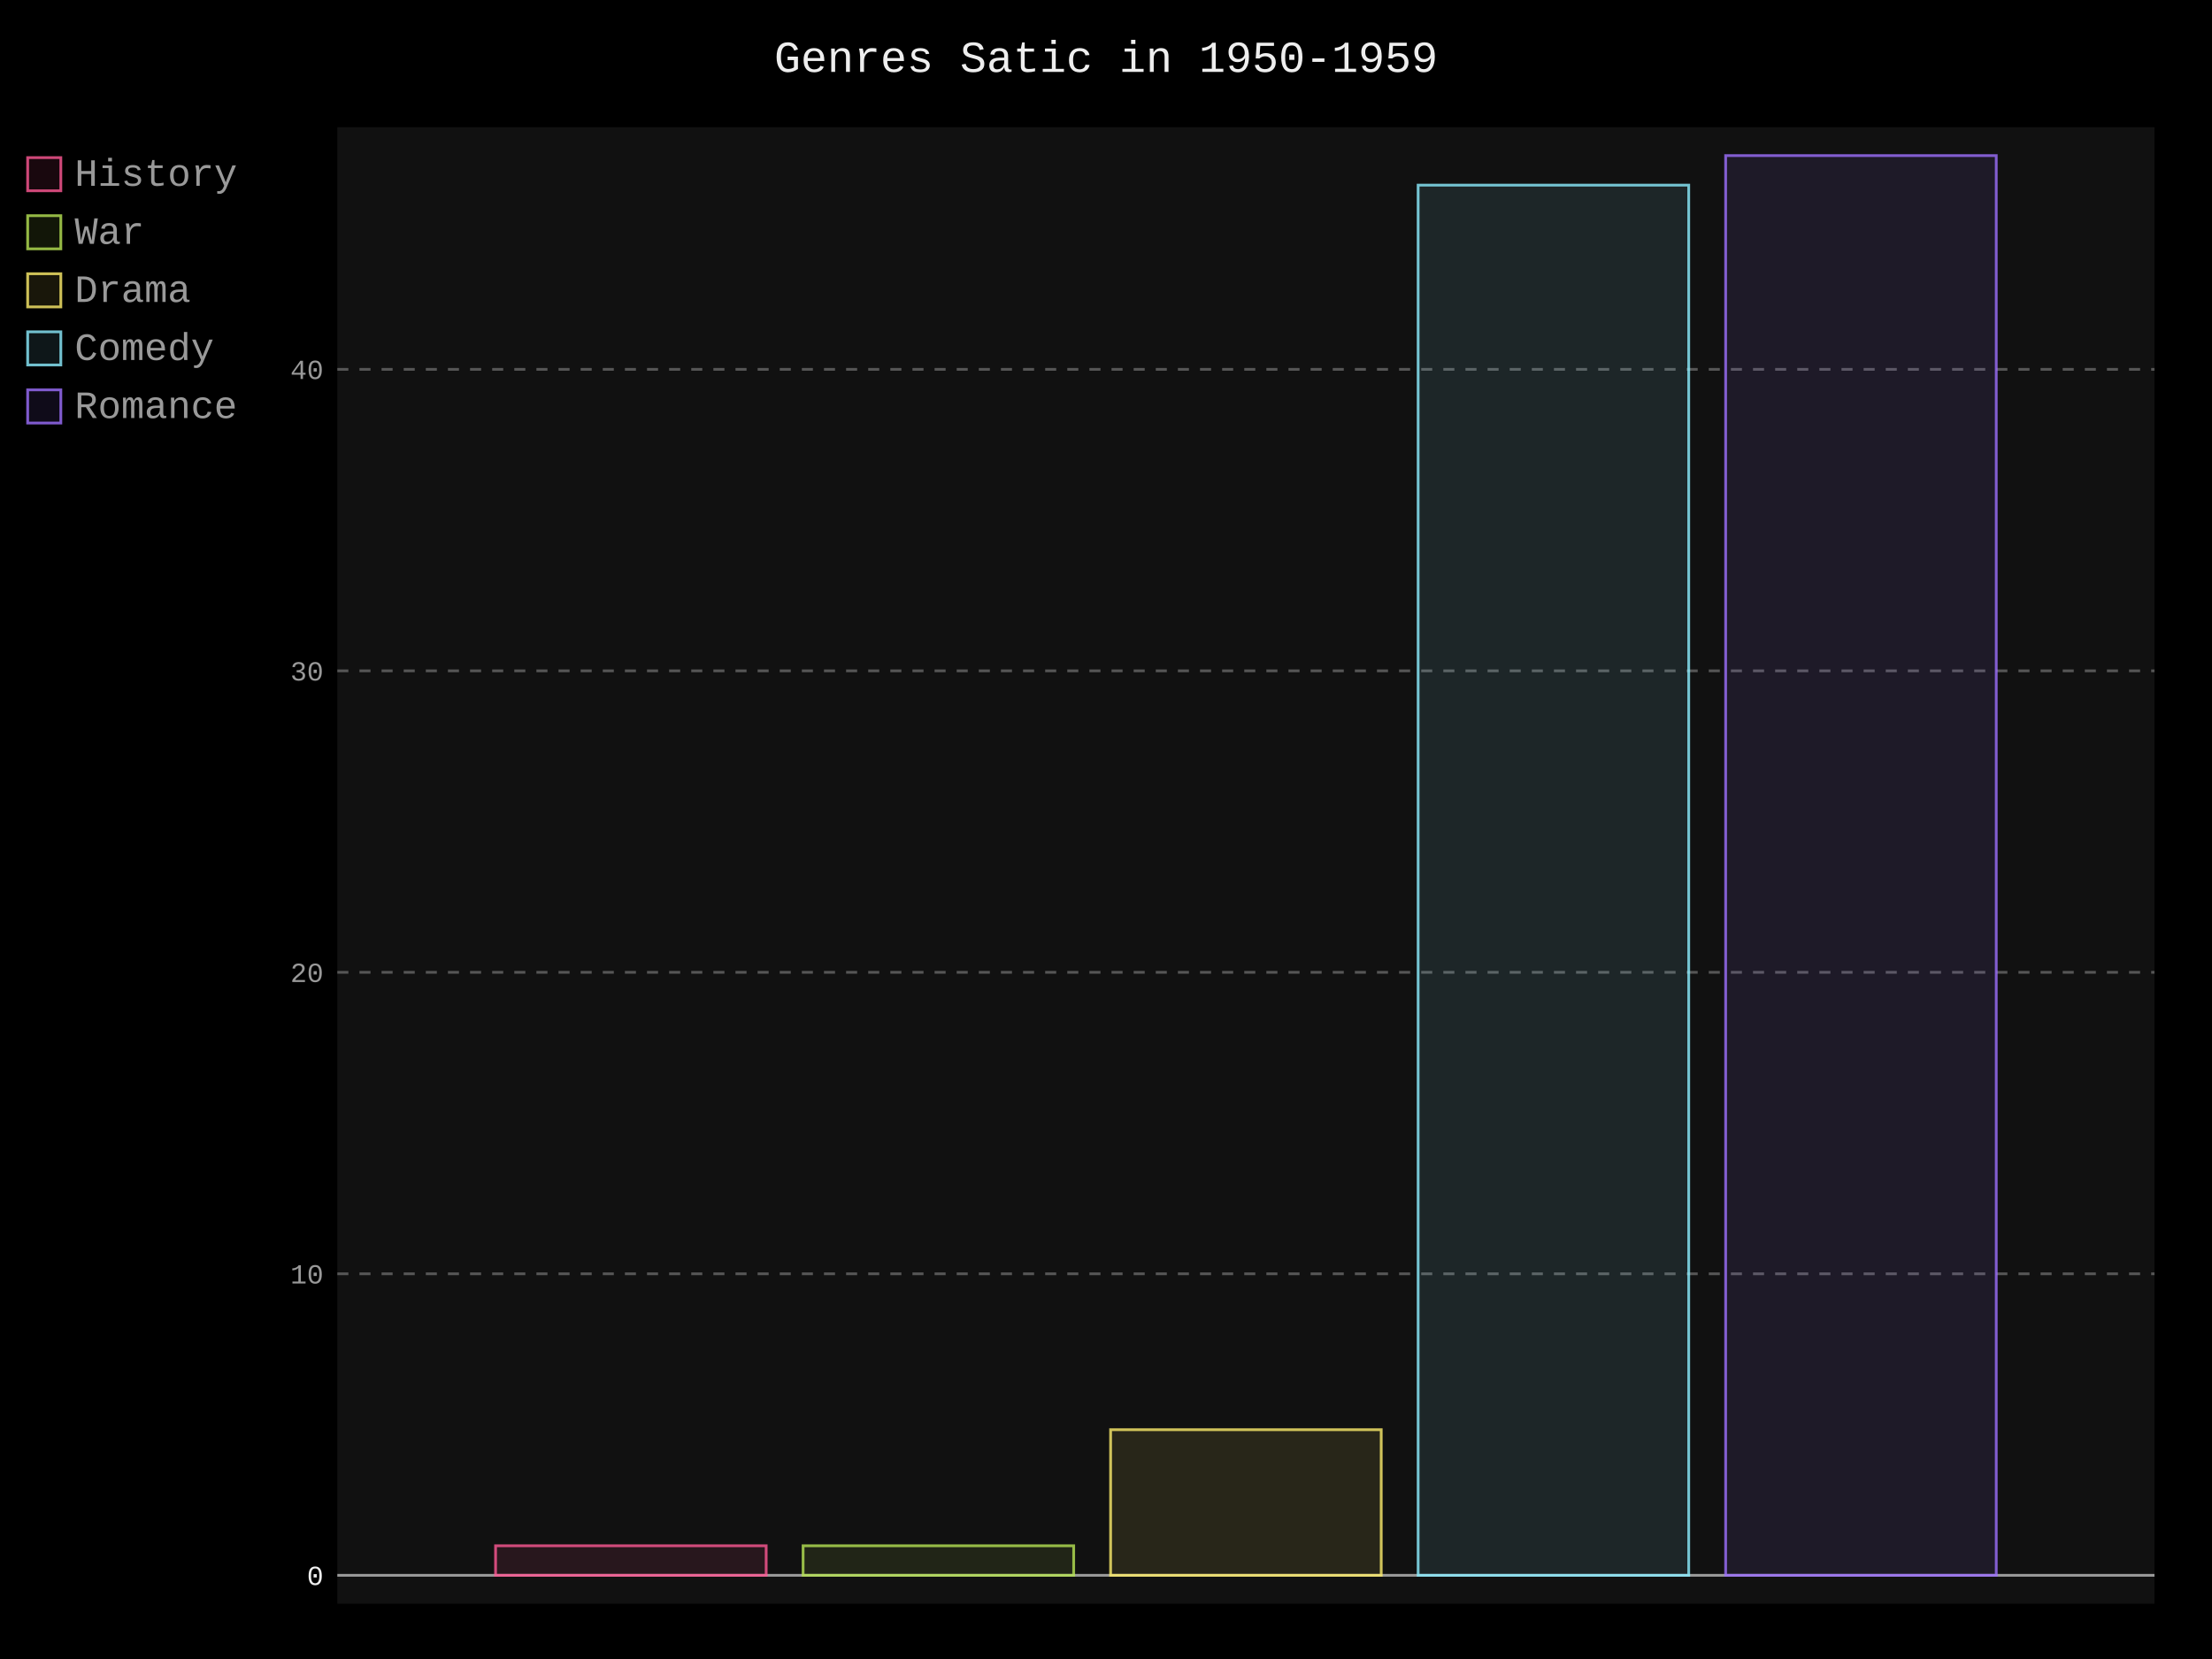
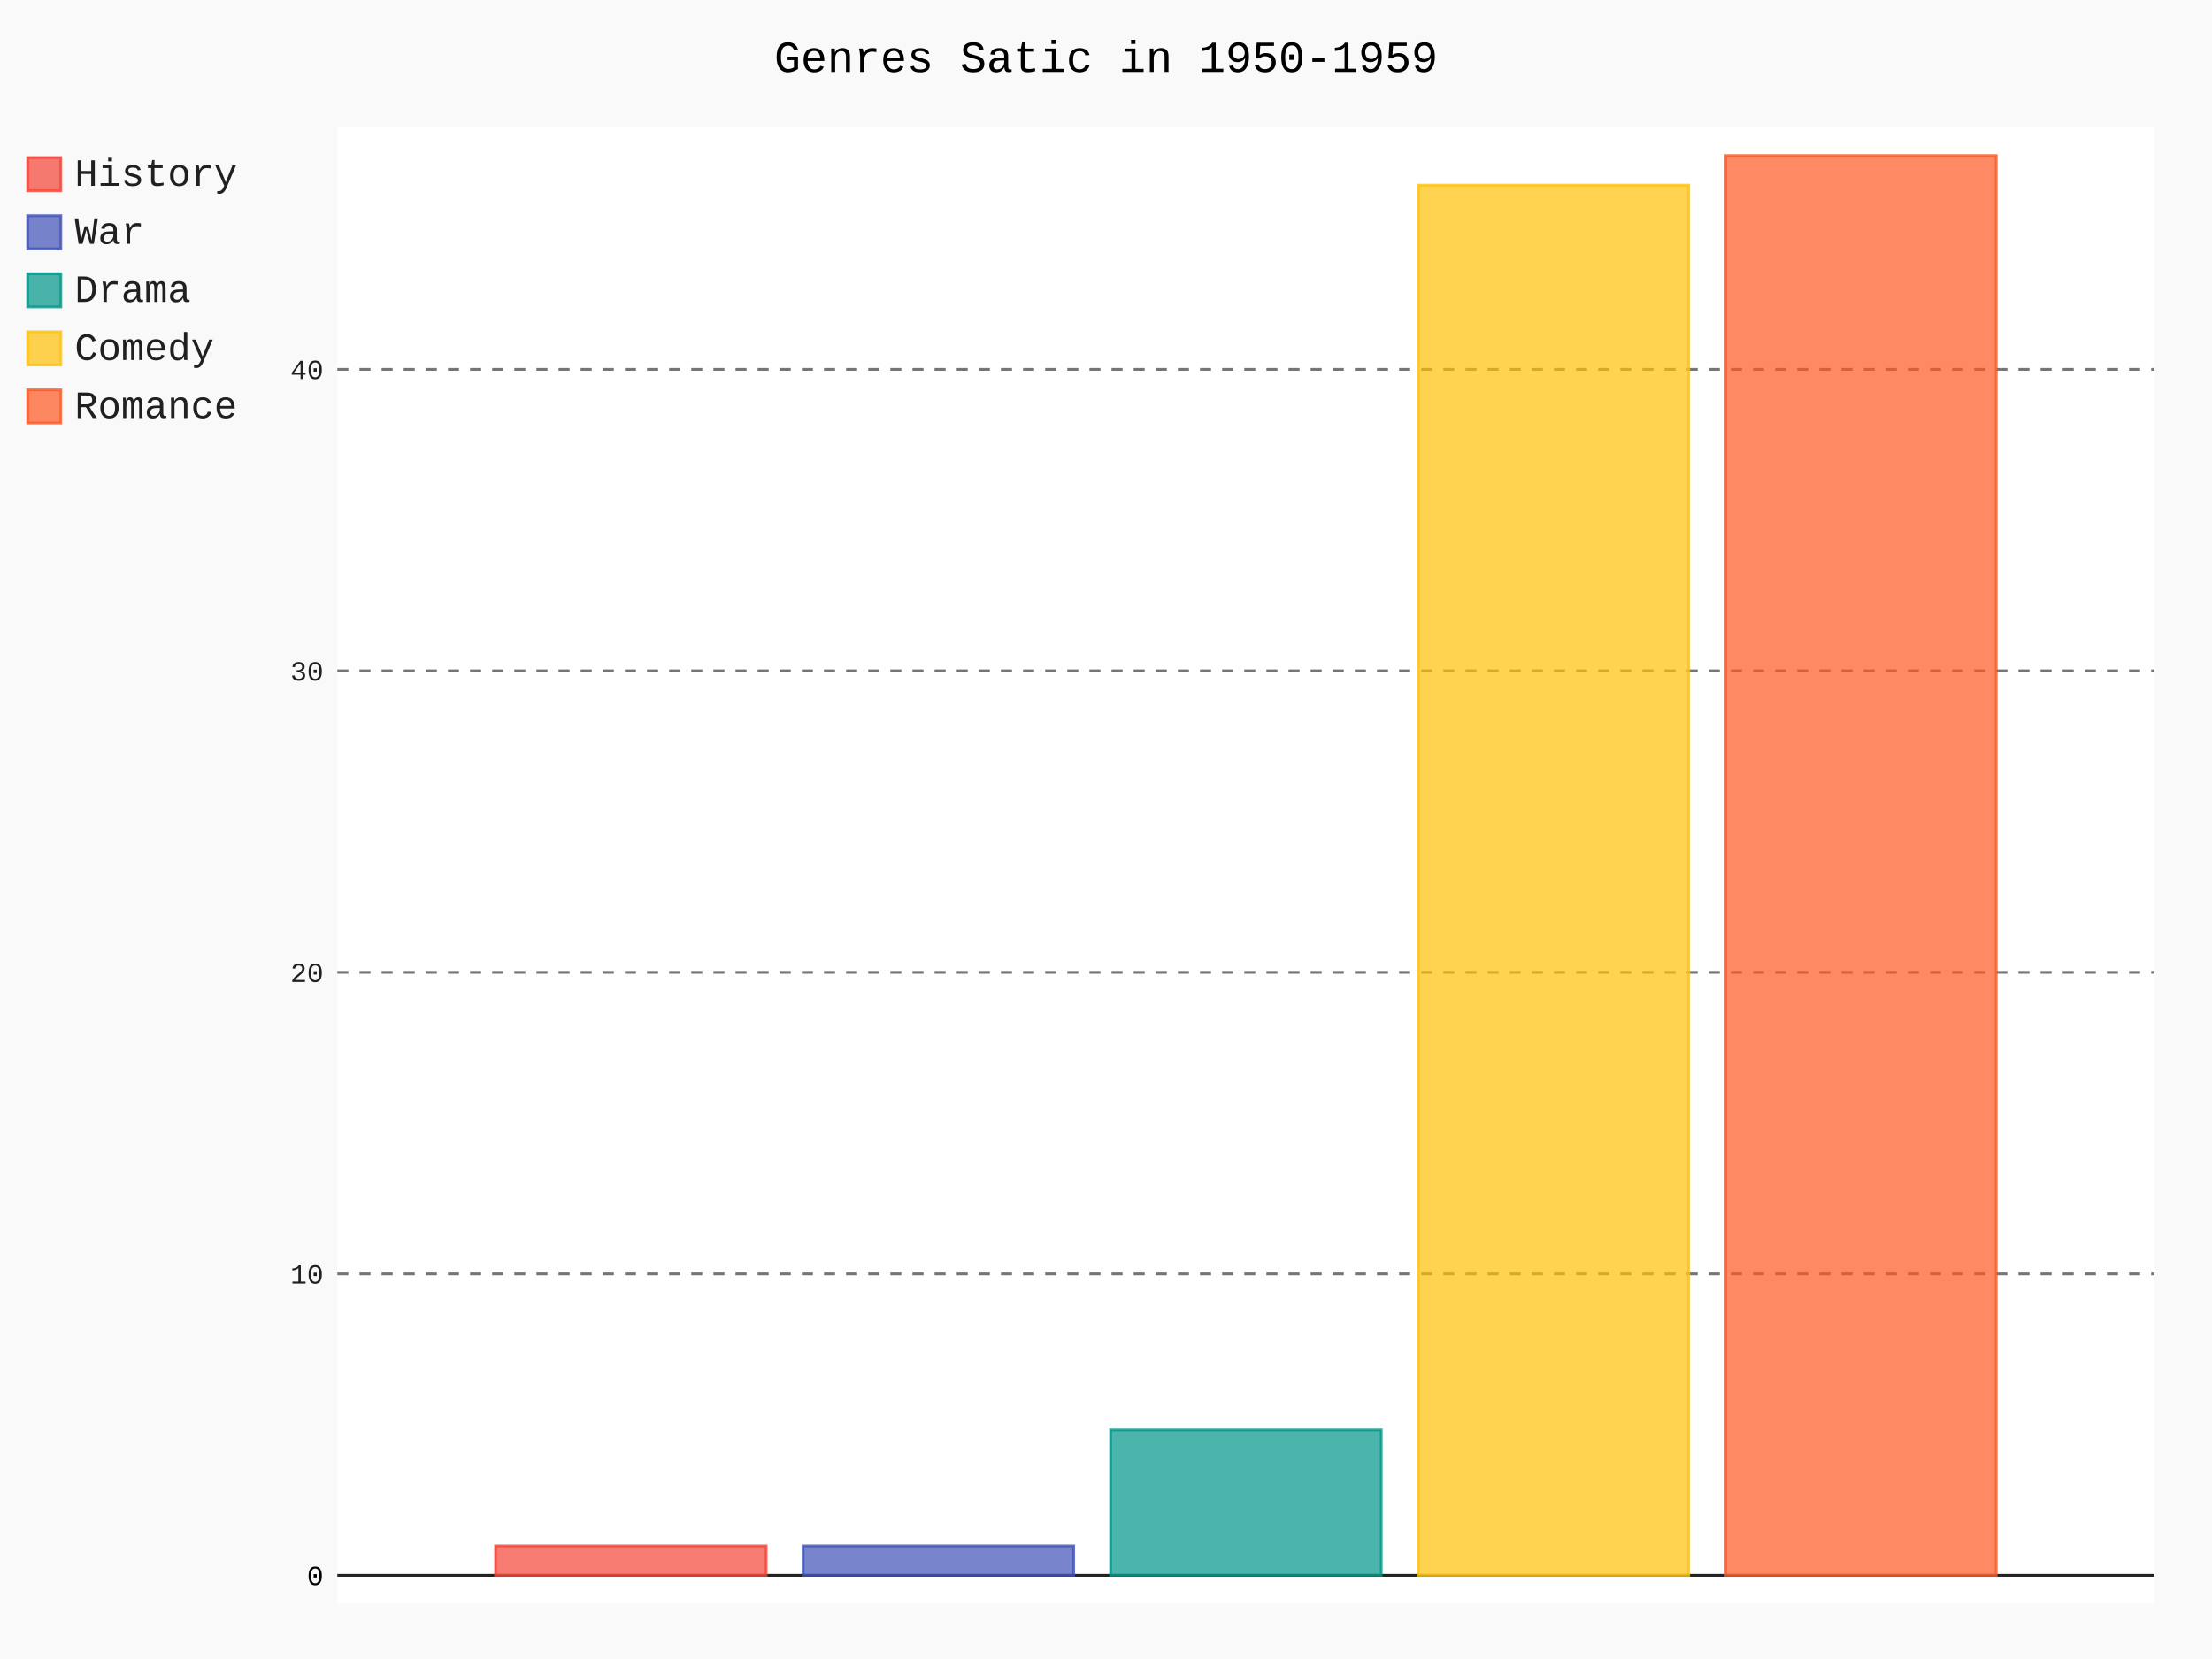
- <svg xmlns="http://www.w3.org/2000/svg" class="pygal-chart" id="chart-91539f4f-b035-446a-b286-eb2a6f38ca3c" viewBox="0 0 800 600">
+ <svg xmlns="http://www.w3.org/2000/svg" class="pygal-chart" id="chart-967e9059-d9f8-4655-95e0-9c04edd3b154" viewBox="0 0 800 600">
  <defs>
-     <style type="text/css">#chart-91539f4f-b035-446a-b286-eb2a6f38ca3c{-webkit-user-select:none;-webkit-font-smoothing:antialiased;font-family:Consolas,"Liberation Mono",Menlo,Courier,monospace}#chart-91539f4f-b035-446a-b286-eb2a6f38ca3c .title{font-family:Consolas,"Liberation Mono",Menlo,Courier,monospace;font-size:16px}#chart-91539f4f-b035-446a-b286-eb2a6f38ca3c .legends .legend text{font-family:Consolas,"Liberation Mono",Menlo,Courier,monospace;font-size:14px}#chart-91539f4f-b035-446a-b286-eb2a6f38ca3c .axis text{font-family:Consolas,"Liberation Mono",Menlo,Courier,monospace;font-size:10px}#chart-91539f4f-b035-446a-b286-eb2a6f38ca3c .axis text.major{font-family:Consolas,"Liberation Mono",Menlo,Courier,monospace;font-size:10px}#chart-91539f4f-b035-446a-b286-eb2a6f38ca3c .text-overlay text.value{font-family:Consolas,"Liberation Mono",Menlo,Courier,monospace;font-size:16px}#chart-91539f4f-b035-446a-b286-eb2a6f38ca3c .text-overlay text.label{font-family:Consolas,"Liberation Mono",Menlo,Courier,monospace;font-size:10px}#chart-91539f4f-b035-446a-b286-eb2a6f38ca3c .tooltip{font-family:Consolas,"Liberation Mono",Menlo,Courier,monospace;font-size:14px}#chart-91539f4f-b035-446a-b286-eb2a6f38ca3c text.no_data{font-family:Consolas,"Liberation Mono",Menlo,Courier,monospace;font-size:64px}
- #chart-91539f4f-b035-446a-b286-eb2a6f38ca3c{background-color:black}#chart-91539f4f-b035-446a-b286-eb2a6f38ca3c path,#chart-91539f4f-b035-446a-b286-eb2a6f38ca3c line,#chart-91539f4f-b035-446a-b286-eb2a6f38ca3c rect,#chart-91539f4f-b035-446a-b286-eb2a6f38ca3c circle{-webkit-transition:1s ease-out;-moz-transition:1s ease-out;transition:1s ease-out}#chart-91539f4f-b035-446a-b286-eb2a6f38ca3c .graph &gt; .background{fill:black}#chart-91539f4f-b035-446a-b286-eb2a6f38ca3c .plot &gt; .background{fill:#111}#chart-91539f4f-b035-446a-b286-eb2a6f38ca3c .graph{fill:#999}#chart-91539f4f-b035-446a-b286-eb2a6f38ca3c text.no_data{fill:#eee}#chart-91539f4f-b035-446a-b286-eb2a6f38ca3c .title{fill:#eee}#chart-91539f4f-b035-446a-b286-eb2a6f38ca3c .legends .legend text{fill:#999}#chart-91539f4f-b035-446a-b286-eb2a6f38ca3c .legends .legend:hover text{fill:#eee}#chart-91539f4f-b035-446a-b286-eb2a6f38ca3c .axis .line{stroke:#eee}#chart-91539f4f-b035-446a-b286-eb2a6f38ca3c .axis .guide.line{stroke:#555}#chart-91539f4f-b035-446a-b286-eb2a6f38ca3c .axis .major.line{stroke:#999}#chart-91539f4f-b035-446a-b286-eb2a6f38ca3c .axis text.major{fill:#eee}#chart-91539f4f-b035-446a-b286-eb2a6f38ca3c .axis.y .guides:hover .guide.line,#chart-91539f4f-b035-446a-b286-eb2a6f38ca3c .line-graph .axis.x .guides:hover .guide.line,#chart-91539f4f-b035-446a-b286-eb2a6f38ca3c .stackedline-graph .axis.x .guides:hover .guide.line,#chart-91539f4f-b035-446a-b286-eb2a6f38ca3c .xy-graph .axis.x .guides:hover .guide.line{stroke:#eee}#chart-91539f4f-b035-446a-b286-eb2a6f38ca3c .axis .guides:hover text{fill:#eee}#chart-91539f4f-b035-446a-b286-eb2a6f38ca3c .reactive{fill-opacity:.1;stroke-opacity:.8}#chart-91539f4f-b035-446a-b286-eb2a6f38ca3c .ci{stroke:#999}#chart-91539f4f-b035-446a-b286-eb2a6f38ca3c .reactive.active,#chart-91539f4f-b035-446a-b286-eb2a6f38ca3c .active .reactive{fill-opacity:.75;stroke-opacity:.9;stroke-width:4}#chart-91539f4f-b035-446a-b286-eb2a6f38ca3c .ci .reactive.active{stroke-width:1.5}#chart-91539f4f-b035-446a-b286-eb2a6f38ca3c .series text{fill:#eee}#chart-91539f4f-b035-446a-b286-eb2a6f38ca3c .tooltip rect{fill:#111;stroke:#eee;-webkit-transition:opacity 1s ease-out;-moz-transition:opacity 1s ease-out;transition:opacity 1s ease-out}#chart-91539f4f-b035-446a-b286-eb2a6f38ca3c .tooltip .label{fill:#999}#chart-91539f4f-b035-446a-b286-eb2a6f38ca3c .tooltip .label{fill:#999}#chart-91539f4f-b035-446a-b286-eb2a6f38ca3c .tooltip .legend{font-size:.8em;fill:#555}#chart-91539f4f-b035-446a-b286-eb2a6f38ca3c .tooltip .x_label{font-size:.6em;fill:#eee}#chart-91539f4f-b035-446a-b286-eb2a6f38ca3c .tooltip .xlink{font-size:.5em;text-decoration:underline}#chart-91539f4f-b035-446a-b286-eb2a6f38ca3c .tooltip .value{font-size:1.5em}#chart-91539f4f-b035-446a-b286-eb2a6f38ca3c .bound{font-size:.5em}#chart-91539f4f-b035-446a-b286-eb2a6f38ca3c .max-value{font-size:.75em;fill:#555}#chart-91539f4f-b035-446a-b286-eb2a6f38ca3c .map-element{fill:#111;stroke:#555 !important}#chart-91539f4f-b035-446a-b286-eb2a6f38ca3c .map-element .reactive{fill-opacity:inherit;stroke-opacity:inherit}#chart-91539f4f-b035-446a-b286-eb2a6f38ca3c .color-0,#chart-91539f4f-b035-446a-b286-eb2a6f38ca3c .color-0 a:visited{stroke:#ff5995;fill:#ff5995}#chart-91539f4f-b035-446a-b286-eb2a6f38ca3c .color-1,#chart-91539f4f-b035-446a-b286-eb2a6f38ca3c .color-1 a:visited{stroke:#b6e354;fill:#b6e354}#chart-91539f4f-b035-446a-b286-eb2a6f38ca3c .color-2,#chart-91539f4f-b035-446a-b286-eb2a6f38ca3c .color-2 a:visited{stroke:#feed6c;fill:#feed6c}#chart-91539f4f-b035-446a-b286-eb2a6f38ca3c .color-3,#chart-91539f4f-b035-446a-b286-eb2a6f38ca3c .color-3 a:visited{stroke:#8cedff;fill:#8cedff}#chart-91539f4f-b035-446a-b286-eb2a6f38ca3c .color-4,#chart-91539f4f-b035-446a-b286-eb2a6f38ca3c .color-4 a:visited{stroke:#9e6ffe;fill:#9e6ffe}#chart-91539f4f-b035-446a-b286-eb2a6f38ca3c .text-overlay .color-0 text{fill:black}#chart-91539f4f-b035-446a-b286-eb2a6f38ca3c .text-overlay .color-1 text{fill:black}#chart-91539f4f-b035-446a-b286-eb2a6f38ca3c .text-overlay .color-2 text{fill:black}#chart-91539f4f-b035-446a-b286-eb2a6f38ca3c .text-overlay .color-3 text{fill:black}#chart-91539f4f-b035-446a-b286-eb2a6f38ca3c .text-overlay .color-4 text{fill:black}
- #chart-91539f4f-b035-446a-b286-eb2a6f38ca3c text.no_data{text-anchor:middle}#chart-91539f4f-b035-446a-b286-eb2a6f38ca3c .guide.line{fill:none}#chart-91539f4f-b035-446a-b286-eb2a6f38ca3c .centered{text-anchor:middle}#chart-91539f4f-b035-446a-b286-eb2a6f38ca3c .title{text-anchor:middle}#chart-91539f4f-b035-446a-b286-eb2a6f38ca3c .legends .legend text{fill-opacity:1}#chart-91539f4f-b035-446a-b286-eb2a6f38ca3c .axis.x text{text-anchor:middle}#chart-91539f4f-b035-446a-b286-eb2a6f38ca3c .axis.x:not(.web) text[transform]{text-anchor:start}#chart-91539f4f-b035-446a-b286-eb2a6f38ca3c .axis.x:not(.web) text[transform].backwards{text-anchor:end}#chart-91539f4f-b035-446a-b286-eb2a6f38ca3c .axis.y text{text-anchor:end}#chart-91539f4f-b035-446a-b286-eb2a6f38ca3c .axis.y text[transform].backwards{text-anchor:start}#chart-91539f4f-b035-446a-b286-eb2a6f38ca3c .axis.y2 text{text-anchor:start}#chart-91539f4f-b035-446a-b286-eb2a6f38ca3c .axis.y2 text[transform].backwards{text-anchor:end}#chart-91539f4f-b035-446a-b286-eb2a6f38ca3c .axis .guide.line{stroke-dasharray:4,4}#chart-91539f4f-b035-446a-b286-eb2a6f38ca3c .axis .major.guide.line{stroke-dasharray:6,6}#chart-91539f4f-b035-446a-b286-eb2a6f38ca3c .horizontal .axis.y .guide.line,#chart-91539f4f-b035-446a-b286-eb2a6f38ca3c .horizontal .axis.y2 .guide.line,#chart-91539f4f-b035-446a-b286-eb2a6f38ca3c .vertical .axis.x .guide.line{opacity:0}#chart-91539f4f-b035-446a-b286-eb2a6f38ca3c .horizontal .axis.always_show .guide.line,#chart-91539f4f-b035-446a-b286-eb2a6f38ca3c .vertical .axis.always_show .guide.line{opacity:1 !important}#chart-91539f4f-b035-446a-b286-eb2a6f38ca3c .axis.y .guides:hover .guide.line,#chart-91539f4f-b035-446a-b286-eb2a6f38ca3c .axis.y2 .guides:hover .guide.line,#chart-91539f4f-b035-446a-b286-eb2a6f38ca3c .axis.x .guides:hover .guide.line{opacity:1}#chart-91539f4f-b035-446a-b286-eb2a6f38ca3c .axis .guides:hover text{opacity:1}#chart-91539f4f-b035-446a-b286-eb2a6f38ca3c .nofill{fill:none}#chart-91539f4f-b035-446a-b286-eb2a6f38ca3c .subtle-fill{fill-opacity:.2}#chart-91539f4f-b035-446a-b286-eb2a6f38ca3c .dot{stroke-width:1px;fill-opacity:1}#chart-91539f4f-b035-446a-b286-eb2a6f38ca3c .dot.active{stroke-width:5px}#chart-91539f4f-b035-446a-b286-eb2a6f38ca3c .dot.negative{fill:transparent}#chart-91539f4f-b035-446a-b286-eb2a6f38ca3c text,#chart-91539f4f-b035-446a-b286-eb2a6f38ca3c tspan{stroke:none !important}#chart-91539f4f-b035-446a-b286-eb2a6f38ca3c .series text.active{opacity:1}#chart-91539f4f-b035-446a-b286-eb2a6f38ca3c .tooltip rect{fill-opacity:.95;stroke-width:.5}#chart-91539f4f-b035-446a-b286-eb2a6f38ca3c .tooltip text{fill-opacity:1}#chart-91539f4f-b035-446a-b286-eb2a6f38ca3c .showable{visibility:hidden}#chart-91539f4f-b035-446a-b286-eb2a6f38ca3c .showable.shown{visibility:visible}#chart-91539f4f-b035-446a-b286-eb2a6f38ca3c .gauge-background{fill:rgba(229,229,229,1);stroke:none}#chart-91539f4f-b035-446a-b286-eb2a6f38ca3c .bg-lines{stroke:black;stroke-width:2px}</style>
+     <style type="text/css">#chart-967e9059-d9f8-4655-95e0-9c04edd3b154{-webkit-user-select:none;-webkit-font-smoothing:antialiased;font-family:Consolas,"Liberation Mono",Menlo,Courier,monospace}#chart-967e9059-d9f8-4655-95e0-9c04edd3b154 .title{font-family:Consolas,"Liberation Mono",Menlo,Courier,monospace;font-size:16px}#chart-967e9059-d9f8-4655-95e0-9c04edd3b154 .legends .legend text{font-family:Consolas,"Liberation Mono",Menlo,Courier,monospace;font-size:14px}#chart-967e9059-d9f8-4655-95e0-9c04edd3b154 .axis text{font-family:Consolas,"Liberation Mono",Menlo,Courier,monospace;font-size:10px}#chart-967e9059-d9f8-4655-95e0-9c04edd3b154 .axis text.major{font-family:Consolas,"Liberation Mono",Menlo,Courier,monospace;font-size:10px}#chart-967e9059-d9f8-4655-95e0-9c04edd3b154 .text-overlay text.value{font-family:Consolas,"Liberation Mono",Menlo,Courier,monospace;font-size:16px}#chart-967e9059-d9f8-4655-95e0-9c04edd3b154 .text-overlay text.label{font-family:Consolas,"Liberation Mono",Menlo,Courier,monospace;font-size:10px}#chart-967e9059-d9f8-4655-95e0-9c04edd3b154 .tooltip{font-family:Consolas,"Liberation Mono",Menlo,Courier,monospace;font-size:14px}#chart-967e9059-d9f8-4655-95e0-9c04edd3b154 text.no_data{font-family:Consolas,"Liberation Mono",Menlo,Courier,monospace;font-size:64px}
+ #chart-967e9059-d9f8-4655-95e0-9c04edd3b154{background-color:rgba(249,249,249,1)}#chart-967e9059-d9f8-4655-95e0-9c04edd3b154 path,#chart-967e9059-d9f8-4655-95e0-9c04edd3b154 line,#chart-967e9059-d9f8-4655-95e0-9c04edd3b154 rect,#chart-967e9059-d9f8-4655-95e0-9c04edd3b154 circle{-webkit-transition:150ms;-moz-transition:150ms;transition:150ms}#chart-967e9059-d9f8-4655-95e0-9c04edd3b154 .graph &gt; .background{fill:rgba(249,249,249,1)}#chart-967e9059-d9f8-4655-95e0-9c04edd3b154 .plot &gt; .background{fill:rgba(255,255,255,1)}#chart-967e9059-d9f8-4655-95e0-9c04edd3b154 .graph{fill:rgba(0,0,0,.87)}#chart-967e9059-d9f8-4655-95e0-9c04edd3b154 text.no_data{fill:rgba(0,0,0,1)}#chart-967e9059-d9f8-4655-95e0-9c04edd3b154 .title{fill:rgba(0,0,0,1)}#chart-967e9059-d9f8-4655-95e0-9c04edd3b154 .legends .legend text{fill:rgba(0,0,0,.87)}#chart-967e9059-d9f8-4655-95e0-9c04edd3b154 .legends .legend:hover text{fill:rgba(0,0,0,1)}#chart-967e9059-d9f8-4655-95e0-9c04edd3b154 .axis .line{stroke:rgba(0,0,0,1)}#chart-967e9059-d9f8-4655-95e0-9c04edd3b154 .axis .guide.line{stroke:rgba(0,0,0,.54)}#chart-967e9059-d9f8-4655-95e0-9c04edd3b154 .axis .major.line{stroke:rgba(0,0,0,.87)}#chart-967e9059-d9f8-4655-95e0-9c04edd3b154 .axis text.major{fill:rgba(0,0,0,1)}#chart-967e9059-d9f8-4655-95e0-9c04edd3b154 .axis.y .guides:hover .guide.line,#chart-967e9059-d9f8-4655-95e0-9c04edd3b154 .line-graph .axis.x .guides:hover .guide.line,#chart-967e9059-d9f8-4655-95e0-9c04edd3b154 .stackedline-graph .axis.x .guides:hover .guide.line,#chart-967e9059-d9f8-4655-95e0-9c04edd3b154 .xy-graph .axis.x .guides:hover .guide.line{stroke:rgba(0,0,0,1)}#chart-967e9059-d9f8-4655-95e0-9c04edd3b154 .axis .guides:hover text{fill:rgba(0,0,0,1)}#chart-967e9059-d9f8-4655-95e0-9c04edd3b154 .reactive{fill-opacity:.7;stroke-opacity:.8}#chart-967e9059-d9f8-4655-95e0-9c04edd3b154 .ci{stroke:rgba(0,0,0,.87)}#chart-967e9059-d9f8-4655-95e0-9c04edd3b154 .reactive.active,#chart-967e9059-d9f8-4655-95e0-9c04edd3b154 .active .reactive{fill-opacity:.8;stroke-opacity:.9;stroke-width:4}#chart-967e9059-d9f8-4655-95e0-9c04edd3b154 .ci .reactive.active{stroke-width:1.5}#chart-967e9059-d9f8-4655-95e0-9c04edd3b154 .series text{fill:rgba(0,0,0,1)}#chart-967e9059-d9f8-4655-95e0-9c04edd3b154 .tooltip rect{fill:rgba(255,255,255,1);stroke:rgba(0,0,0,1);-webkit-transition:opacity 150ms;-moz-transition:opacity 150ms;transition:opacity 150ms}#chart-967e9059-d9f8-4655-95e0-9c04edd3b154 .tooltip .label{fill:rgba(0,0,0,.87)}#chart-967e9059-d9f8-4655-95e0-9c04edd3b154 .tooltip .label{fill:rgba(0,0,0,.87)}#chart-967e9059-d9f8-4655-95e0-9c04edd3b154 .tooltip .legend{font-size:.8em;fill:rgba(0,0,0,.54)}#chart-967e9059-d9f8-4655-95e0-9c04edd3b154 .tooltip .x_label{font-size:.6em;fill:rgba(0,0,0,1)}#chart-967e9059-d9f8-4655-95e0-9c04edd3b154 .tooltip .xlink{font-size:.5em;text-decoration:underline}#chart-967e9059-d9f8-4655-95e0-9c04edd3b154 .tooltip .value{font-size:1.5em}#chart-967e9059-d9f8-4655-95e0-9c04edd3b154 .bound{font-size:.5em}#chart-967e9059-d9f8-4655-95e0-9c04edd3b154 .max-value{font-size:.75em;fill:rgba(0,0,0,.54)}#chart-967e9059-d9f8-4655-95e0-9c04edd3b154 .map-element{fill:rgba(255,255,255,1);stroke:rgba(0,0,0,.54) !important}#chart-967e9059-d9f8-4655-95e0-9c04edd3b154 .map-element .reactive{fill-opacity:inherit;stroke-opacity:inherit}#chart-967e9059-d9f8-4655-95e0-9c04edd3b154 .color-0,#chart-967e9059-d9f8-4655-95e0-9c04edd3b154 .color-0 a:visited{stroke:#F44336;fill:#F44336}#chart-967e9059-d9f8-4655-95e0-9c04edd3b154 .color-1,#chart-967e9059-d9f8-4655-95e0-9c04edd3b154 .color-1 a:visited{stroke:#3F51B5;fill:#3F51B5}#chart-967e9059-d9f8-4655-95e0-9c04edd3b154 .color-2,#chart-967e9059-d9f8-4655-95e0-9c04edd3b154 .color-2 a:visited{stroke:#009688;fill:#009688}#chart-967e9059-d9f8-4655-95e0-9c04edd3b154 .color-3,#chart-967e9059-d9f8-4655-95e0-9c04edd3b154 .color-3 a:visited{stroke:#FFC107;fill:#FFC107}#chart-967e9059-d9f8-4655-95e0-9c04edd3b154 .color-4,#chart-967e9059-d9f8-4655-95e0-9c04edd3b154 .color-4 a:visited{stroke:#FF5722;fill:#FF5722}#chart-967e9059-d9f8-4655-95e0-9c04edd3b154 .text-overlay .color-0 text{fill:black}#chart-967e9059-d9f8-4655-95e0-9c04edd3b154 .text-overlay .color-1 text{fill:black}#chart-967e9059-d9f8-4655-95e0-9c04edd3b154 .text-overlay .color-2 text{fill:black}#chart-967e9059-d9f8-4655-95e0-9c04edd3b154 .text-overlay .color-3 text{fill:black}#chart-967e9059-d9f8-4655-95e0-9c04edd3b154 .text-overlay .color-4 text{fill:black}
+ #chart-967e9059-d9f8-4655-95e0-9c04edd3b154 text.no_data{text-anchor:middle}#chart-967e9059-d9f8-4655-95e0-9c04edd3b154 .guide.line{fill:none}#chart-967e9059-d9f8-4655-95e0-9c04edd3b154 .centered{text-anchor:middle}#chart-967e9059-d9f8-4655-95e0-9c04edd3b154 .title{text-anchor:middle}#chart-967e9059-d9f8-4655-95e0-9c04edd3b154 .legends .legend text{fill-opacity:1}#chart-967e9059-d9f8-4655-95e0-9c04edd3b154 .axis.x text{text-anchor:middle}#chart-967e9059-d9f8-4655-95e0-9c04edd3b154 .axis.x:not(.web) text[transform]{text-anchor:start}#chart-967e9059-d9f8-4655-95e0-9c04edd3b154 .axis.x:not(.web) text[transform].backwards{text-anchor:end}#chart-967e9059-d9f8-4655-95e0-9c04edd3b154 .axis.y text{text-anchor:end}#chart-967e9059-d9f8-4655-95e0-9c04edd3b154 .axis.y text[transform].backwards{text-anchor:start}#chart-967e9059-d9f8-4655-95e0-9c04edd3b154 .axis.y2 text{text-anchor:start}#chart-967e9059-d9f8-4655-95e0-9c04edd3b154 .axis.y2 text[transform].backwards{text-anchor:end}#chart-967e9059-d9f8-4655-95e0-9c04edd3b154 .axis .guide.line{stroke-dasharray:4,4}#chart-967e9059-d9f8-4655-95e0-9c04edd3b154 .axis .major.guide.line{stroke-dasharray:6,6}#chart-967e9059-d9f8-4655-95e0-9c04edd3b154 .horizontal .axis.y .guide.line,#chart-967e9059-d9f8-4655-95e0-9c04edd3b154 .horizontal .axis.y2 .guide.line,#chart-967e9059-d9f8-4655-95e0-9c04edd3b154 .vertical .axis.x .guide.line{opacity:0}#chart-967e9059-d9f8-4655-95e0-9c04edd3b154 .horizontal .axis.always_show .guide.line,#chart-967e9059-d9f8-4655-95e0-9c04edd3b154 .vertical .axis.always_show .guide.line{opacity:1 !important}#chart-967e9059-d9f8-4655-95e0-9c04edd3b154 .axis.y .guides:hover .guide.line,#chart-967e9059-d9f8-4655-95e0-9c04edd3b154 .axis.y2 .guides:hover .guide.line,#chart-967e9059-d9f8-4655-95e0-9c04edd3b154 .axis.x .guides:hover .guide.line{opacity:1}#chart-967e9059-d9f8-4655-95e0-9c04edd3b154 .axis .guides:hover text{opacity:1}#chart-967e9059-d9f8-4655-95e0-9c04edd3b154 .nofill{fill:none}#chart-967e9059-d9f8-4655-95e0-9c04edd3b154 .subtle-fill{fill-opacity:.2}#chart-967e9059-d9f8-4655-95e0-9c04edd3b154 .dot{stroke-width:1px;fill-opacity:1}#chart-967e9059-d9f8-4655-95e0-9c04edd3b154 .dot.active{stroke-width:5px}#chart-967e9059-d9f8-4655-95e0-9c04edd3b154 .dot.negative{fill:transparent}#chart-967e9059-d9f8-4655-95e0-9c04edd3b154 text,#chart-967e9059-d9f8-4655-95e0-9c04edd3b154 tspan{stroke:none !important}#chart-967e9059-d9f8-4655-95e0-9c04edd3b154 .series text.active{opacity:1}#chart-967e9059-d9f8-4655-95e0-9c04edd3b154 .tooltip rect{fill-opacity:.95;stroke-width:.5}#chart-967e9059-d9f8-4655-95e0-9c04edd3b154 .tooltip text{fill-opacity:1}#chart-967e9059-d9f8-4655-95e0-9c04edd3b154 .showable{visibility:hidden}#chart-967e9059-d9f8-4655-95e0-9c04edd3b154 .showable.shown{visibility:visible}#chart-967e9059-d9f8-4655-95e0-9c04edd3b154 .gauge-background{fill:rgba(229,229,229,1);stroke:none}#chart-967e9059-d9f8-4655-95e0-9c04edd3b154 .bg-lines{stroke:rgba(249,249,249,1);stroke-width:2px}</style>
  </defs>
  <g class="graph bar-graph vertical">
    <rect class="background" height="600" width="800" x="0" y="0" />
    <g class="plot" transform="translate(122, 46)">
      <rect class="background" height="534" width="657.2" x="0" y="0" />
      <g class="axis y always_show">
        <g class="guides">
          <path class="axis major line" d="M0 523.731 h657.2" />
          <text class="major" x="-5" y="527.231">0</text>
        </g>
        <g class="guides">
          <path class="guide line" d="M0 414.692 h657.2" />
          <text class="" x="-5" y="418.192">10</text>
        </g>
        <g class="guides">
          <path class="guide line" d="M0 305.654 h657.2" />
          <text class="" x="-5" y="309.154">20</text>
        </g>
        <g class="guides">
          <path class="guide line" d="M0 196.616 h657.2" />
          <text class="" x="-5" y="200.116">30</text>
        </g>
        <g class="guides">
          <path class="guide line" d="M0 87.577 h657.2" />
          <text class="" x="-5" y="91.077">40</text>
        </g>
      </g>
      <g class="series serie-0 color-0">
        <g class="bars">
          <g class="bar">
            <rect class="rect reactive tooltip-trigger" height="10.686" rx="0" ry="0" width="97.872" x="57.227" y="513.045" />
          </g>
        </g>
      </g>
      <g class="series serie-1 color-1">
        <g class="bars">
          <g class="bar">
            <rect class="rect reactive tooltip-trigger" height="10.686" rx="0" ry="0" width="97.872" x="168.445" y="513.045" />
          </g>
        </g>
      </g>
      <g class="series serie-2 color-2">
        <g class="bars">
          <g class="bar">
            <rect class="rect reactive tooltip-trigger" height="52.666" rx="0" ry="0" width="97.872" x="279.664" y="471.065" />
          </g>
        </g>
      </g>
      <g class="series serie-3 color-3">
        <g class="bars">
          <g class="bar">
            <rect class="rect reactive tooltip-trigger" height="502.776" rx="0" ry="0" width="97.872" x="390.882" y="20.955" />
          </g>
        </g>
      </g>
      <g class="series serie-4 color-4">
        <g class="bars">
          <g class="bar">
            <rect class="rect reactive tooltip-trigger" height="513.462" rx="0" ry="0" width="97.872" x="502.101" y="10.269" />
          </g>
        </g>
      </g>
    </g>
    <g class="titles">
      <text class="title plot_title" x="400.0" y="26">Genres Satic in 1950-1959</text>
    </g>
    <g class="plot overlay" transform="translate(122, 46)">
      <g class="series serie-0 color-0" />
      <g class="series serie-1 color-1" />
      <g class="series serie-2 color-2" />
      <g class="series serie-3 color-3" />
      <g class="series serie-4 color-4" />
    </g>
    <g class="plot text-overlay" transform="translate(122, 46)">
      <g class="series serie-0 color-0" />
      <g class="series serie-1 color-1" />
      <g class="series serie-2 color-2" />
      <g class="series serie-3 color-3" />
      <g class="series serie-4 color-4" />
    </g>
    <g class="plot tooltip-overlay" transform="translate(122, 46)">
      <g class="tooltip" style="opacity: 0" transform="translate(0 0)">
        <rect class="tooltip-box" height="0" rx="0" ry="0" width="0" />
        <g class="text" />
      </g>
    </g>
    <g class="legends" transform="translate(10, 56)">
      <g class="legend reactive activate-serie" id="activate-serie-0">
        <rect class="color-0 reactive" height="12" width="12" x="0.0" y="1.0" />
        <text x="17.0" y="11.2">History</text>
      </g>
      <g class="legend reactive activate-serie" id="activate-serie-1">
        <rect class="color-1 reactive" height="12" width="12" x="0.0" y="22.0" />
        <text x="17.0" y="32.2">War</text>
      </g>
      <g class="legend reactive activate-serie" id="activate-serie-2">
        <rect class="color-2 reactive" height="12" width="12" x="0.0" y="43.0" />
        <text x="17.0" y="53.2">Drama</text>
      </g>
      <g class="legend reactive activate-serie" id="activate-serie-3">
        <rect class="color-3 reactive" height="12" width="12" x="0.0" y="64.0" />
        <text x="17.0" y="74.2">Comedy</text>
      </g>
      <g class="legend reactive activate-serie" id="activate-serie-4">
        <rect class="color-4 reactive" height="12" width="12" x="0.0" y="85.0" />
        <text x="17.0" y="95.2">Romance</text>
      </g>
    </g>
    <g class="legends" transform="translate(790, 56)" />
  </g>
</svg>
